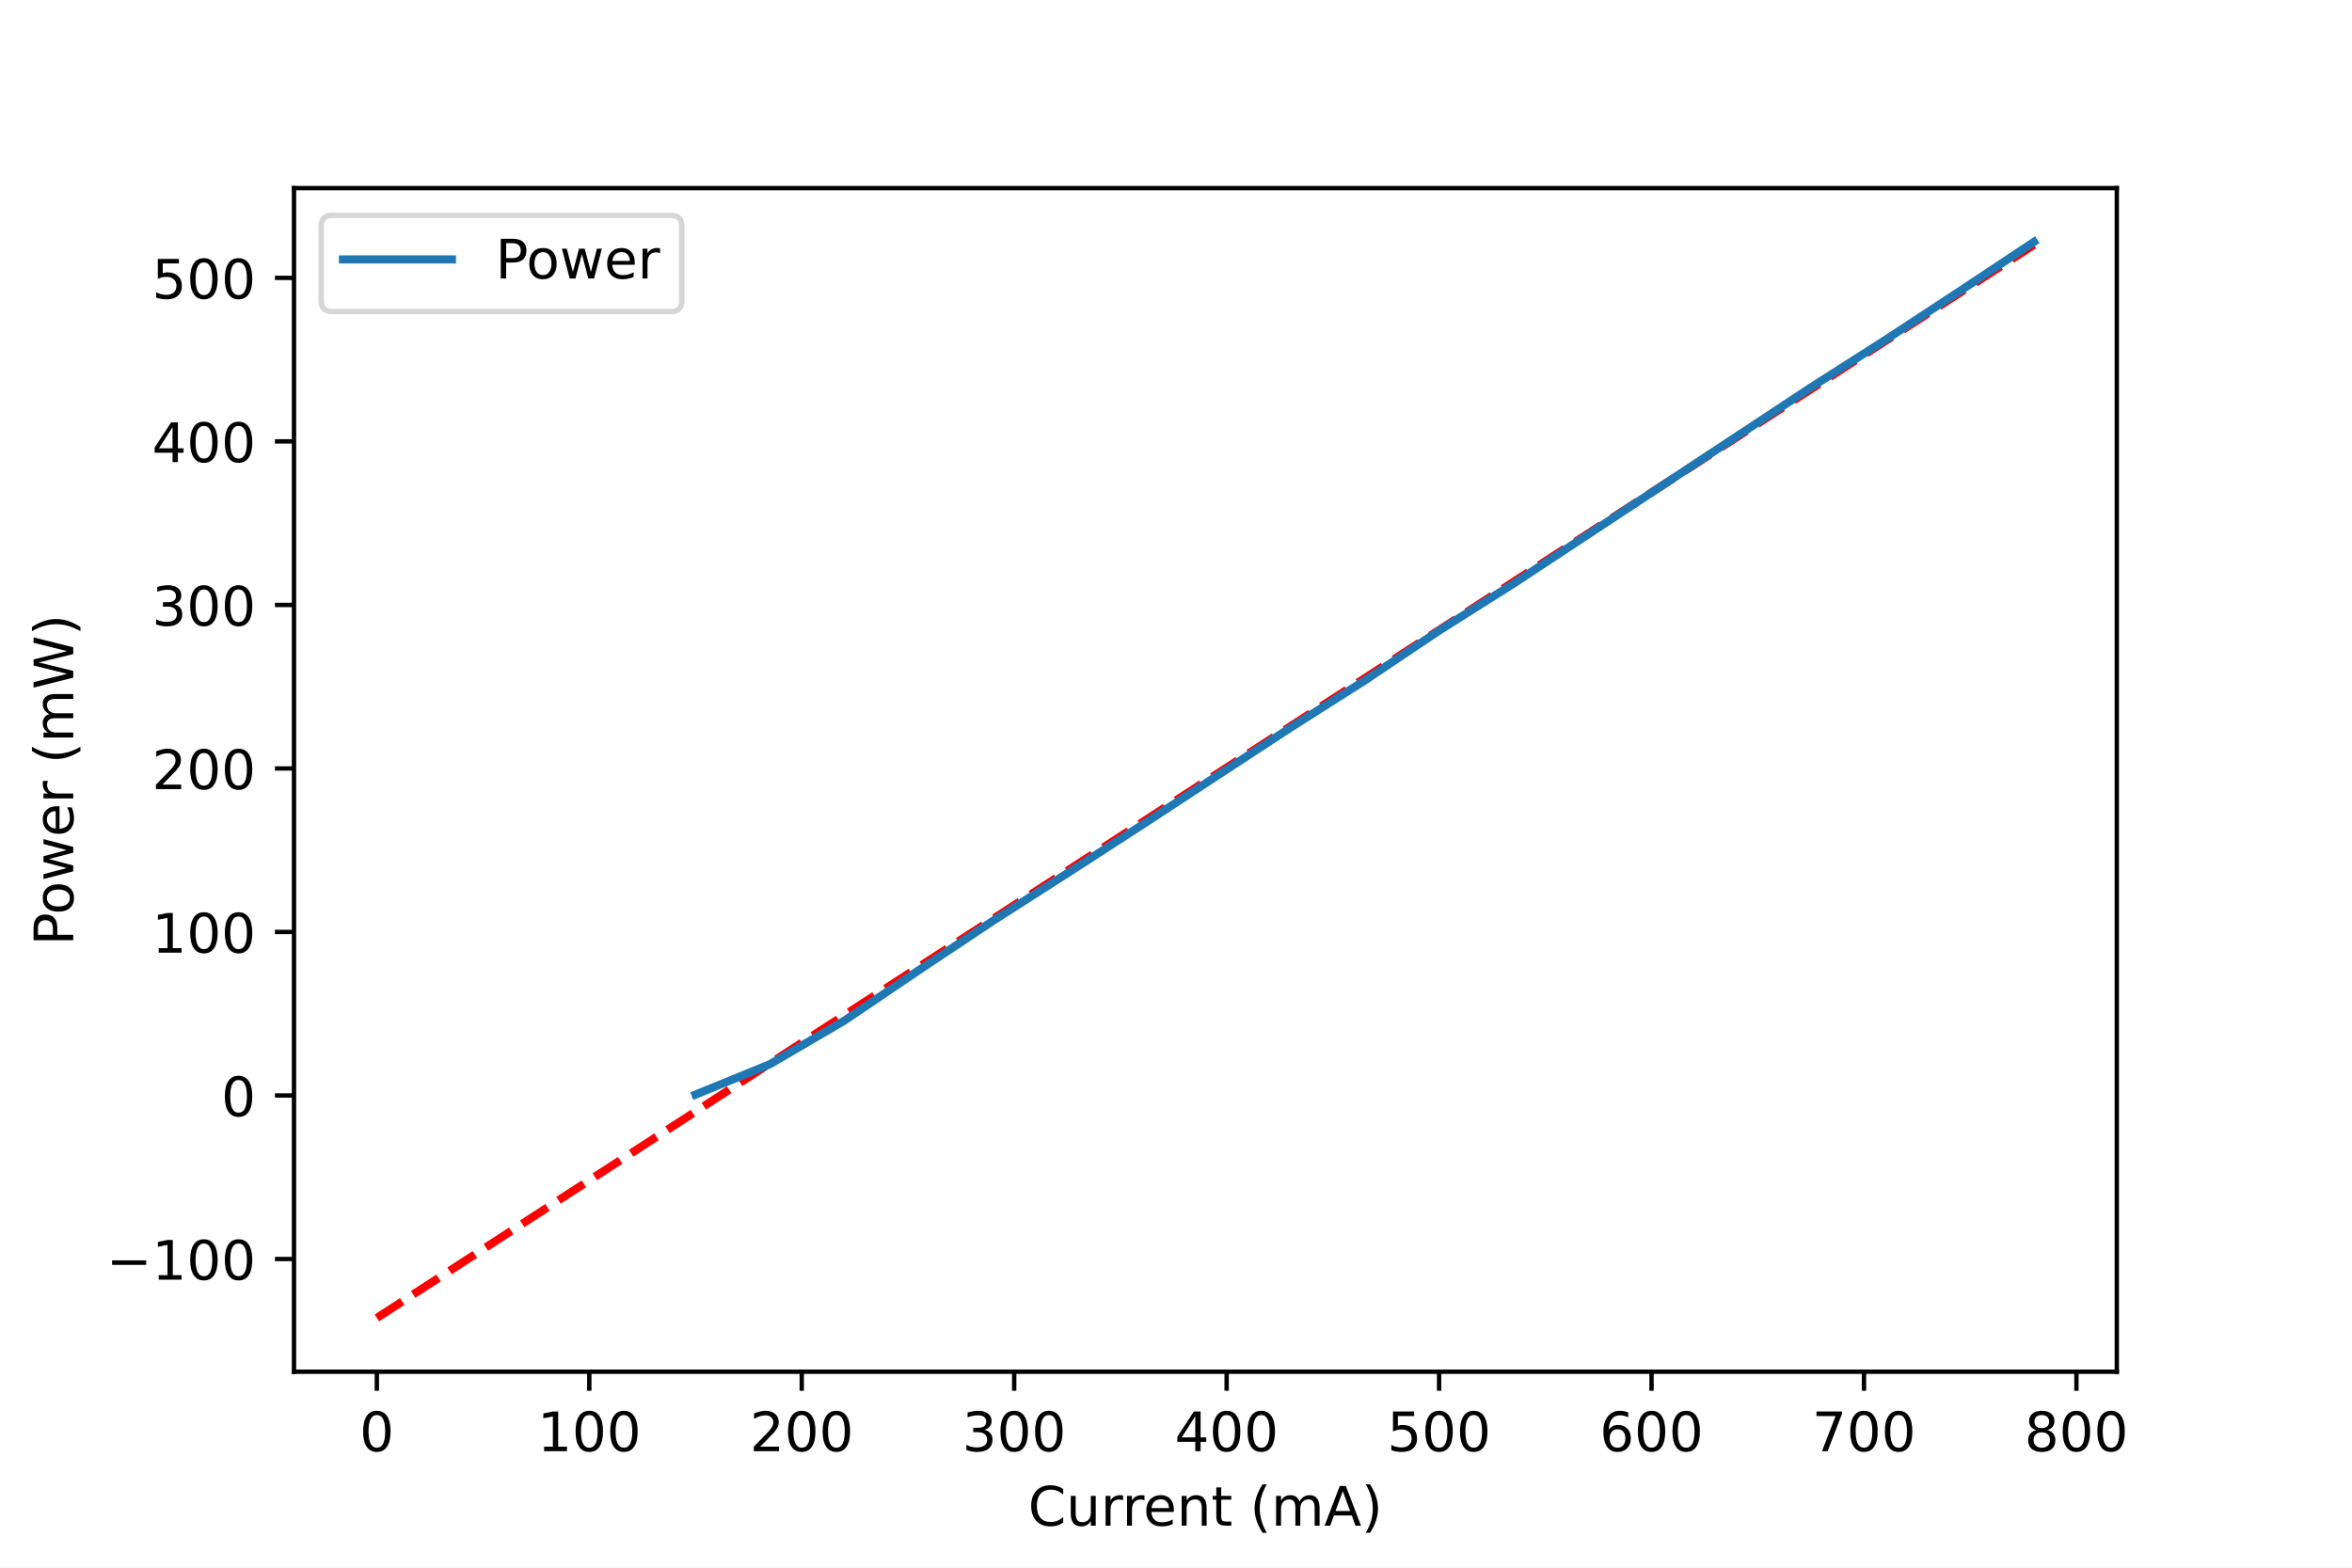
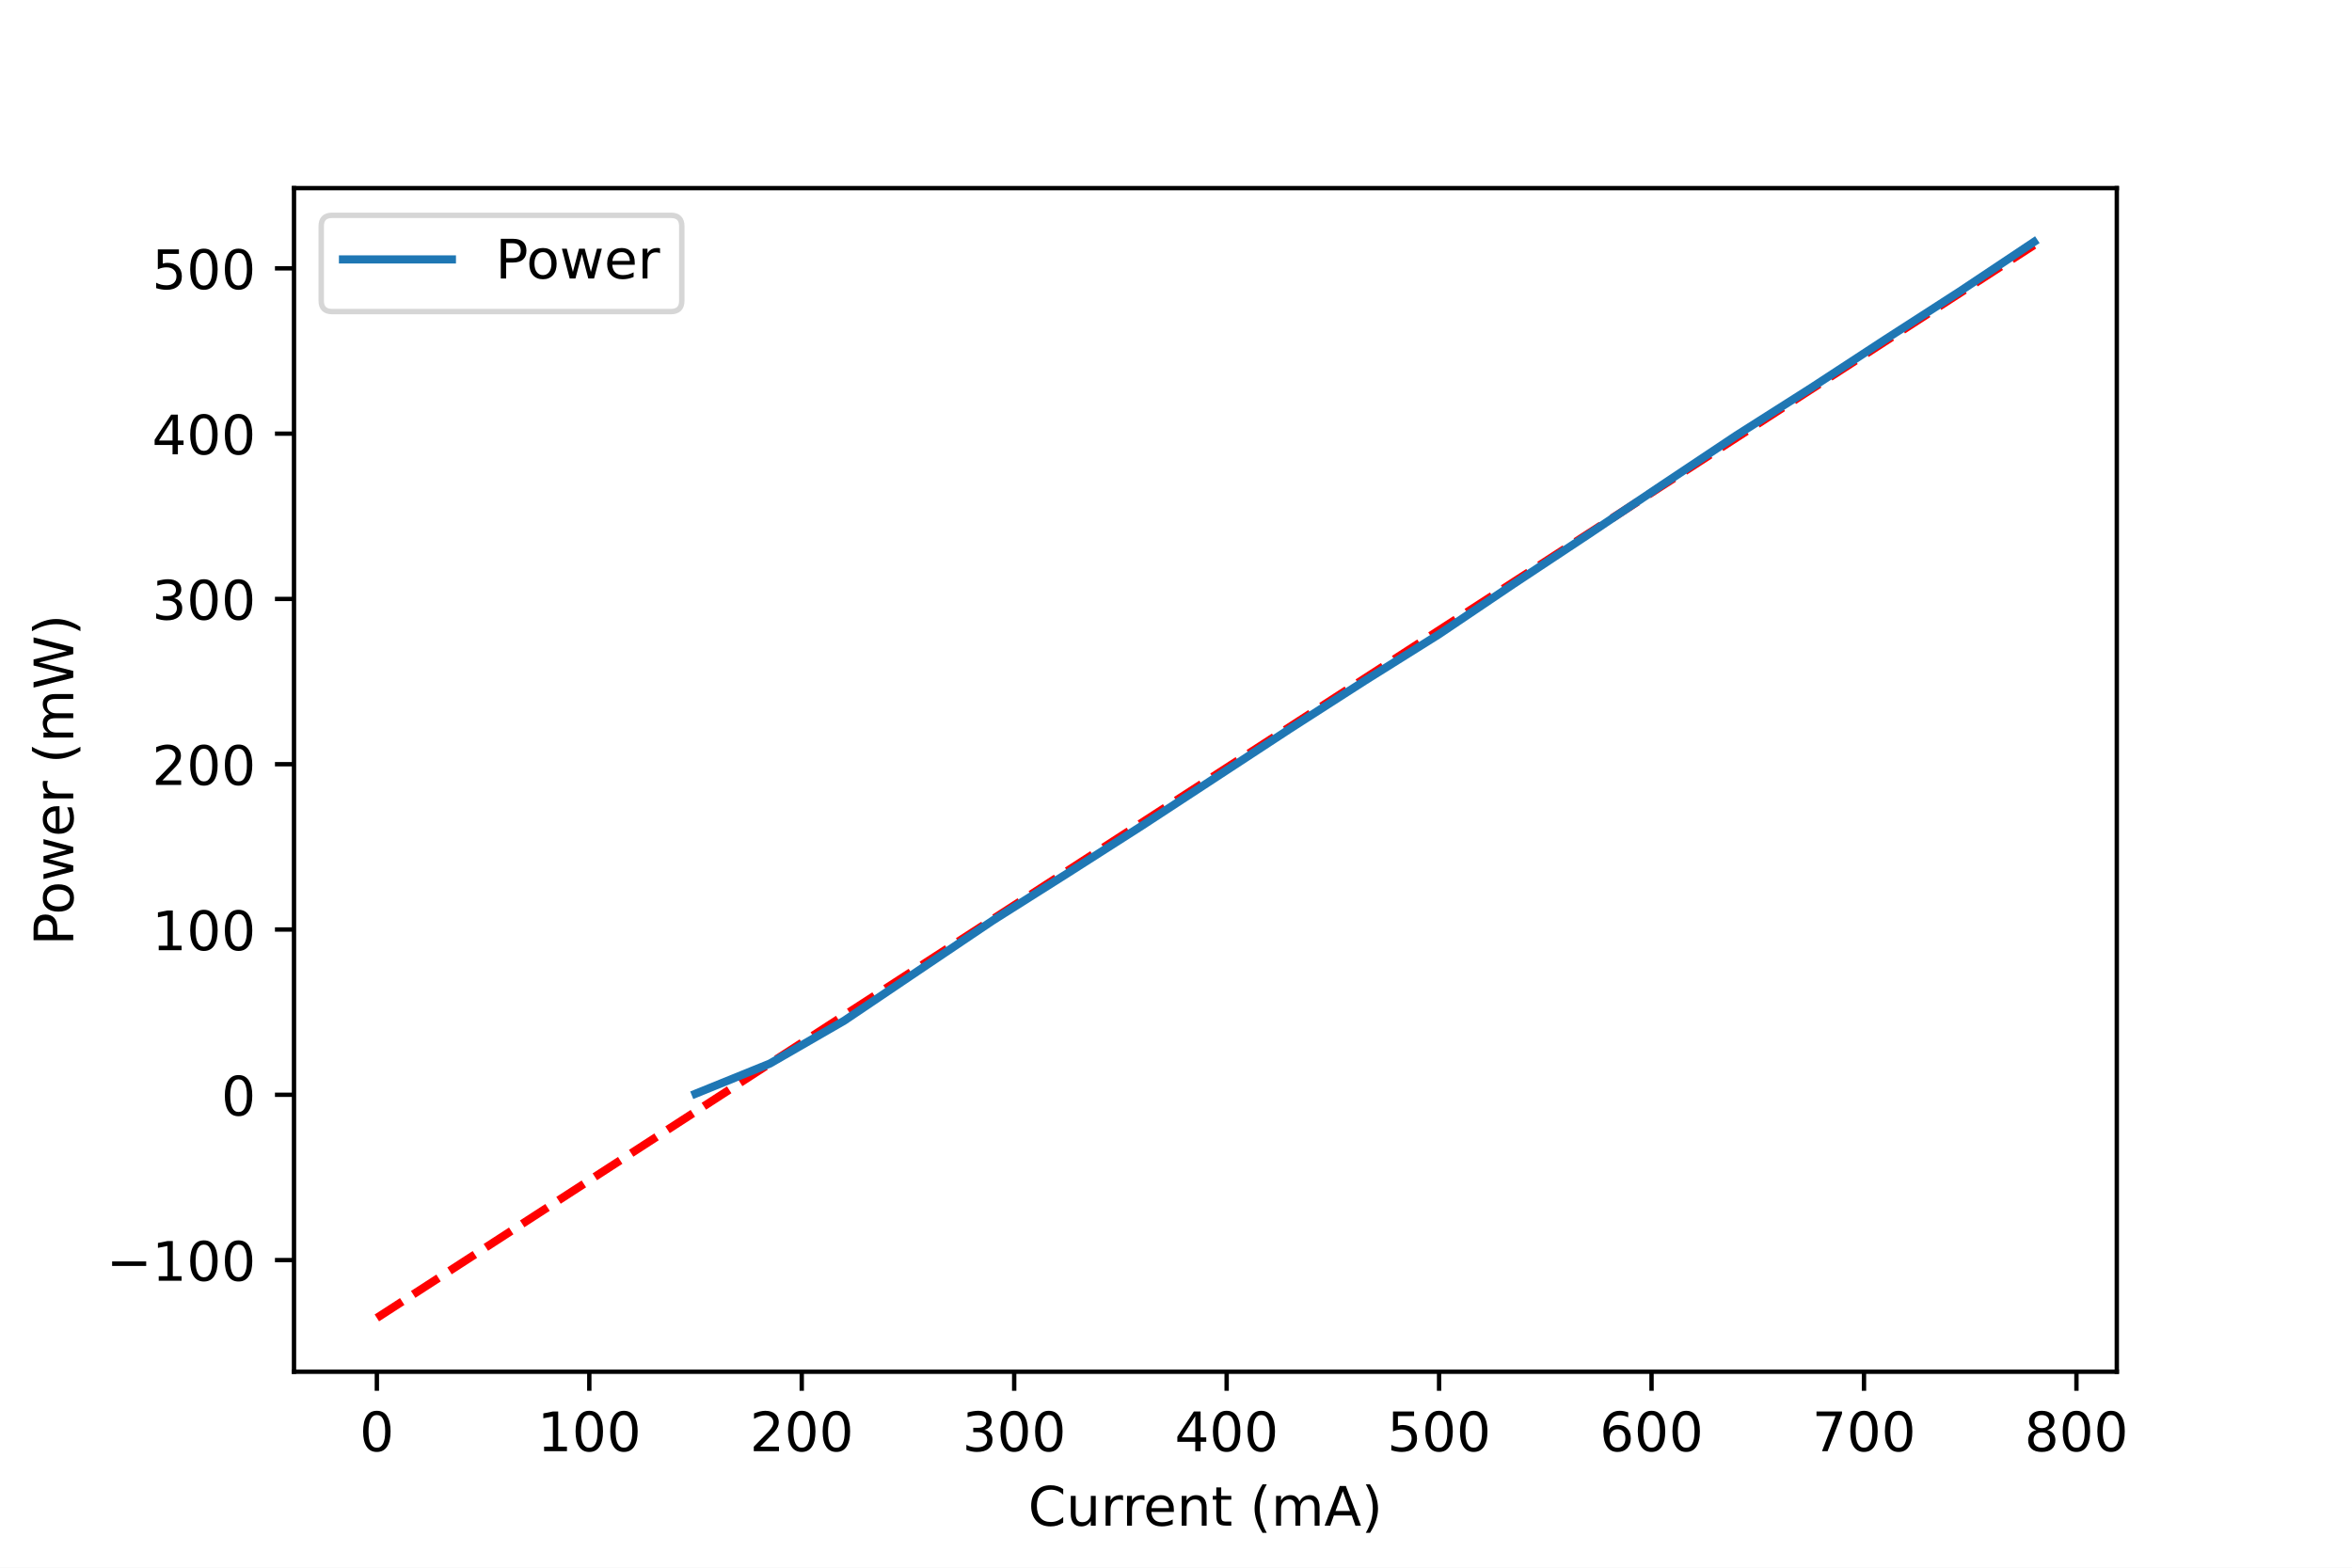
<svg xmlns="http://www.w3.org/2000/svg" xmlns:xlink="http://www.w3.org/1999/xlink" width="432pt" height="288pt" viewBox="0 0 432 288" version="1.1">
  <defs>
    <style type="text/css">*{stroke-linejoin: round; stroke-linecap: butt}</style>
  </defs>
  <g id="figure_1">
    <g id="patch_1">
      <path d="M 0 288  L 432 288  L 432 0  L 0 0  z " style="fill: #ffffff" />
    </g>
    <g id="axes_1">
      <g id="patch_2">
        <path d="M 54 252  L 388.8 252  L 388.8 34.56  L 54 34.56  z " style="fill: #ffffff" />
      </g>
      <g id="matplotlib.axis_1">
        <g id="xtick_1">
          <g id="line2d_1">
            <defs>
-               <path id="mdf06849568" d="M 0 0  L 0 3.5  " style="stroke: #000000; stroke-width: 0.8" />
+               <path id="m54e0e6dfe0" d="M 0 0  L 0 3.5  " style="stroke: #000000; stroke-width: 0.8" />
            </defs>
            <g>
-               <use xlink:href="#mdf06849568" x="69.218" y="252" style="stroke: #000000; stroke-width: 0.8" />
+               <use xlink:href="#m54e0e6dfe0" x="69.218" y="252" style="stroke: #000000; stroke-width: 0.8" />
            </g>
          </g>
          <g id="text_1">
            <g transform="translate(66.03693 266.5984)scale(0.1 -0.1)">
              <defs>
                <path id="DejaVuSans-30" d="M 2034 4250  Q 1547 4250 1301 3770  Q 1056 3291 1056 2328  Q 1056 1369 1301 889  Q 1547 409 2034 409  Q 2525 409 2770 889  Q 3016 1369 3016 2328  Q 3016 3291 2770 3770  Q 2525 4250 2034 4250  z M 2034 4750  Q 2819 4750 3233 4129  Q 3647 3509 3647 2328  Q 3647 1150 3233 529  Q 2819 -91 2034 -91  Q 1250 -91 836 529  Q 422 1150 422 2328  Q 422 3509 836 4129  Q 1250 4750 2034 4750  z " transform="scale(0.015625)" />
              </defs>
              <use xlink:href="#DejaVuSans-30" />
            </g>
          </g>
        </g>
        <g id="xtick_2">
          <g id="line2d_2">
            <g>
-               <use xlink:href="#mdf06849568" x="108.239" y="252" style="stroke: #000000; stroke-width: 0.8" />
+               <use xlink:href="#m54e0e6dfe0" x="108.239" y="252" style="stroke: #000000; stroke-width: 0.8" />
            </g>
          </g>
          <g id="text_2">
            <g transform="translate(98.69541 266.5984)scale(0.1 -0.1)">
              <defs>
                <path id="DejaVuSans-31" d="M 794 531  L 1825 531  L 1825 4091  L 703 3866  L 703 4441  L 1819 4666  L 2450 4666  L 2450 531  L 3481 531  L 3481 0  L 794 0  L 794 531  z " transform="scale(0.015625)" />
              </defs>
              <use xlink:href="#DejaVuSans-31" />
              <use xlink:href="#DejaVuSans-30" x="63.623" />
              <use xlink:href="#DejaVuSans-30" x="127.246" />
            </g>
          </g>
        </g>
        <g id="xtick_3">
          <g id="line2d_3">
            <g>
-               <use xlink:href="#mdf06849568" x="147.26" y="252" style="stroke: #000000; stroke-width: 0.8" />
+               <use xlink:href="#m54e0e6dfe0" x="147.26" y="252" style="stroke: #000000; stroke-width: 0.8" />
            </g>
          </g>
          <g id="text_3">
            <g transform="translate(137.7164 266.5984)scale(0.1 -0.1)">
              <defs>
                <path id="DejaVuSans-32" d="M 1228 531  L 3431 531  L 3431 0  L 469 0  L 469 531  Q 828 903 1448 1529  Q 2069 2156 2228 2338  Q 2531 2678 2651 2914  Q 2772 3150 2772 3378  Q 2772 3750 2511 3984  Q 2250 4219 1831 4219  Q 1534 4219 1204 4116  Q 875 4013 500 3803  L 500 4441  Q 881 4594 1212 4672  Q 1544 4750 1819 4750  Q 2544 4750 2975 4387  Q 3406 4025 3406 3419  Q 3406 3131 3298 2873  Q 3191 2616 2906 2266  Q 2828 2175 2409 1742  Q 1991 1309 1228 531  z " transform="scale(0.015625)" />
              </defs>
              <use xlink:href="#DejaVuSans-32" />
              <use xlink:href="#DejaVuSans-30" x="63.623" />
              <use xlink:href="#DejaVuSans-30" x="127.246" />
            </g>
          </g>
        </g>
        <g id="xtick_4">
          <g id="line2d_4">
            <g>
-               <use xlink:href="#mdf06849568" x="186.281" y="252" style="stroke: #000000; stroke-width: 0.8" />
+               <use xlink:href="#m54e0e6dfe0" x="186.281" y="252" style="stroke: #000000; stroke-width: 0.8" />
            </g>
          </g>
          <g id="text_4">
            <g transform="translate(176.7374 266.5984)scale(0.1 -0.1)">
              <defs>
                <path id="DejaVuSans-33" d="M 2597 2516  Q 3050 2419 3304 2112  Q 3559 1806 3559 1356  Q 3559 666 3084 287  Q 2609 -91 1734 -91  Q 1441 -91 1130 -33  Q 819 25 488 141  L 488 750  Q 750 597 1062 519  Q 1375 441 1716 441  Q 2309 441 2620 675  Q 2931 909 2931 1356  Q 2931 1769 2642 2001  Q 2353 2234 1838 2234  L 1294 2234  L 1294 2753  L 1863 2753  Q 2328 2753 2575 2939  Q 2822 3125 2822 3475  Q 2822 3834 2567 4026  Q 2313 4219 1838 4219  Q 1578 4219 1281 4162  Q 984 4106 628 3988  L 628 4550  Q 988 4650 1302 4700  Q 1616 4750 1894 4750  Q 2613 4750 3031 4423  Q 3450 4097 3450 3541  Q 3450 3153 3228 2886  Q 3006 2619 2597 2516  z " transform="scale(0.015625)" />
              </defs>
              <use xlink:href="#DejaVuSans-33" />
              <use xlink:href="#DejaVuSans-30" x="63.623" />
              <use xlink:href="#DejaVuSans-30" x="127.246" />
            </g>
          </g>
        </g>
        <g id="xtick_5">
          <g id="line2d_5">
            <g>
-               <use xlink:href="#mdf06849568" x="225.302" y="252" style="stroke: #000000; stroke-width: 0.8" />
+               <use xlink:href="#m54e0e6dfe0" x="225.302" y="252" style="stroke: #000000; stroke-width: 0.8" />
            </g>
          </g>
          <g id="text_5">
            <g transform="translate(215.7583 266.5984)scale(0.1 -0.1)">
              <defs>
                <path id="DejaVuSans-34" d="M 2419 4116  L 825 1625  L 2419 1625  L 2419 4116  z M 2253 4666  L 3047 4666  L 3047 1625  L 3713 1625  L 3713 1100  L 3047 1100  L 3047 0  L 2419 0  L 2419 1100  L 313 1100  L 313 1709  L 2253 4666  z " transform="scale(0.015625)" />
              </defs>
              <use xlink:href="#DejaVuSans-34" />
              <use xlink:href="#DejaVuSans-30" x="63.623" />
              <use xlink:href="#DejaVuSans-30" x="127.246" />
            </g>
          </g>
        </g>
        <g id="xtick_6">
          <g id="line2d_6">
            <g>
-               <use xlink:href="#mdf06849568" x="264.323" y="252" style="stroke: #000000; stroke-width: 0.8" />
+               <use xlink:href="#m54e0e6dfe0" x="264.323" y="252" style="stroke: #000000; stroke-width: 0.8" />
            </g>
          </g>
          <g id="text_6">
            <g transform="translate(254.7793 266.5984)scale(0.1 -0.1)">
              <defs>
                <path id="DejaVuSans-35" d="M 691 4666  L 3169 4666  L 3169 4134  L 1269 4134  L 1269 2991  Q 1406 3038 1543 3061  Q 1681 3084 1819 3084  Q 2600 3084 3056 2656  Q 3513 2228 3513 1497  Q 3513 744 3044 326  Q 2575 -91 1722 -91  Q 1428 -91 1123 -41  Q 819 9 494 109  L 494 744  Q 775 591 1075 516  Q 1375 441 1709 441  Q 2250 441 2565 725  Q 2881 1009 2881 1497  Q 2881 1984 2565 2268  Q 2250 2553 1709 2553  Q 1456 2553 1204 2497  Q 953 2441 691 2322  L 691 4666  z " transform="scale(0.015625)" />
              </defs>
              <use xlink:href="#DejaVuSans-35" />
              <use xlink:href="#DejaVuSans-30" x="63.623" />
              <use xlink:href="#DejaVuSans-30" x="127.246" />
            </g>
          </g>
        </g>
        <g id="xtick_7">
          <g id="line2d_7">
            <g>
-               <use xlink:href="#mdf06849568" x="303.344" y="252" style="stroke: #000000; stroke-width: 0.8" />
+               <use xlink:href="#m54e0e6dfe0" x="303.344" y="252" style="stroke: #000000; stroke-width: 0.8" />
            </g>
          </g>
          <g id="text_7">
            <g transform="translate(293.8003 266.5984)scale(0.1 -0.1)">
              <defs>
                <path id="DejaVuSans-36" d="M 2113 2584  Q 1688 2584 1439 2293  Q 1191 2003 1191 1497  Q 1191 994 1439 701  Q 1688 409 2113 409  Q 2538 409 2786 701  Q 3034 994 3034 1497  Q 3034 2003 2786 2293  Q 2538 2584 2113 2584  z M 3366 4563  L 3366 3988  Q 3128 4100 2886 4159  Q 2644 4219 2406 4219  Q 1781 4219 1451 3797  Q 1122 3375 1075 2522  Q 1259 2794 1537 2939  Q 1816 3084 2150 3084  Q 2853 3084 3261 2657  Q 3669 2231 3669 1497  Q 3669 778 3244 343  Q 2819 -91 2113 -91  Q 1303 -91 875 529  Q 447 1150 447 2328  Q 447 3434 972 4092  Q 1497 4750 2381 4750  Q 2619 4750 2861 4703  Q 3103 4656 3366 4563  z " transform="scale(0.015625)" />
              </defs>
              <use xlink:href="#DejaVuSans-36" />
              <use xlink:href="#DejaVuSans-30" x="63.623" />
              <use xlink:href="#DejaVuSans-30" x="127.246" />
            </g>
          </g>
        </g>
        <g id="xtick_8">
          <g id="line2d_8">
            <g>
-               <use xlink:href="#mdf06849568" x="342.365" y="252" style="stroke: #000000; stroke-width: 0.8" />
+               <use xlink:href="#m54e0e6dfe0" x="342.365" y="252" style="stroke: #000000; stroke-width: 0.8" />
            </g>
          </g>
          <g id="text_8">
            <g transform="translate(332.8213 266.5984)scale(0.1 -0.1)">
              <defs>
                <path id="DejaVuSans-37" d="M 525 4666  L 3525 4666  L 3525 4397  L 1831 0  L 1172 0  L 2766 4134  L 525 4134  L 525 4666  z " transform="scale(0.015625)" />
              </defs>
              <use xlink:href="#DejaVuSans-37" />
              <use xlink:href="#DejaVuSans-30" x="63.623" />
              <use xlink:href="#DejaVuSans-30" x="127.246" />
            </g>
          </g>
        </g>
        <g id="xtick_9">
          <g id="line2d_9">
            <g>
-               <use xlink:href="#mdf06849568" x="381.386" y="252" style="stroke: #000000; stroke-width: 0.8" />
+               <use xlink:href="#m54e0e6dfe0" x="381.386" y="252" style="stroke: #000000; stroke-width: 0.8" />
            </g>
          </g>
          <g id="text_9">
            <g transform="translate(371.8423 266.5984)scale(0.1 -0.1)">
              <defs>
                <path id="DejaVuSans-38" d="M 2034 2216  Q 1584 2216 1326 1975  Q 1069 1734 1069 1313  Q 1069 891 1326 650  Q 1584 409 2034 409  Q 2484 409 2743 651  Q 3003 894 3003 1313  Q 3003 1734 2745 1975  Q 2488 2216 2034 2216  z M 1403 2484  Q 997 2584 770 2862  Q 544 3141 544 3541  Q 544 4100 942 4425  Q 1341 4750 2034 4750  Q 2731 4750 3128 4425  Q 3525 4100 3525 3541  Q 3525 3141 3298 2862  Q 3072 2584 2669 2484  Q 3125 2378 3379 2068  Q 3634 1759 3634 1313  Q 3634 634 3220 271  Q 2806 -91 2034 -91  Q 1263 -91 848 271  Q 434 634 434 1313  Q 434 1759 690 2068  Q 947 2378 1403 2484  z M 1172 3481  Q 1172 3119 1398 2916  Q 1625 2713 2034 2713  Q 2441 2713 2670 2916  Q 2900 3119 2900 3481  Q 2900 3844 2670 4047  Q 2441 4250 2034 4250  Q 1625 4250 1398 4047  Q 1172 3844 1172 3481  z " transform="scale(0.015625)" />
              </defs>
              <use xlink:href="#DejaVuSans-38" />
              <use xlink:href="#DejaVuSans-30" x="63.623" />
              <use xlink:href="#DejaVuSans-30" x="127.246" />
            </g>
          </g>
        </g>
        <g id="text_10">
          <g transform="translate(188.8422 280.2766)scale(0.1 -0.1)">
            <defs>
              <path id="DejaVuSans-43" d="M 4122 4306  L 4122 3641  Q 3803 3938 3442 4084  Q 3081 4231 2675 4231  Q 1875 4231 1450 3742  Q 1025 3253 1025 2328  Q 1025 1406 1450 917  Q 1875 428 2675 428  Q 3081 428 3442 575  Q 3803 722 4122 1019  L 4122 359  Q 3791 134 3420 21  Q 3050 -91 2638 -91  Q 1578 -91 968 557  Q 359 1206 359 2328  Q 359 3453 968 4101  Q 1578 4750 2638 4750  Q 3056 4750 3426 4639  Q 3797 4528 4122 4306  z " transform="scale(0.015625)" />
              <path id="DejaVuSans-75" d="M 544 1381  L 544 3500  L 1119 3500  L 1119 1403  Q 1119 906 1312 657  Q 1506 409 1894 409  Q 2359 409 2629 706  Q 2900 1003 2900 1516  L 2900 3500  L 3475 3500  L 3475 0  L 2900 0  L 2900 538  Q 2691 219 2414 64  Q 2138 -91 1772 -91  Q 1169 -91 856 284  Q 544 659 544 1381  z M 1991 3584  L 1991 3584  z " transform="scale(0.015625)" />
              <path id="DejaVuSans-72" d="M 2631 2963  Q 2534 3019 2420 3045  Q 2306 3072 2169 3072  Q 1681 3072 1420 2755  Q 1159 2438 1159 1844  L 1159 0  L 581 0  L 581 3500  L 1159 3500  L 1159 2956  Q 1341 3275 1631 3429  Q 1922 3584 2338 3584  Q 2397 3584 2469 3576  Q 2541 3569 2628 3553  L 2631 2963  z " transform="scale(0.015625)" />
              <path id="DejaVuSans-65" d="M 3597 1894  L 3597 1613  L 953 1613  Q 991 1019 1311 708  Q 1631 397 2203 397  Q 2534 397 2845 478  Q 3156 559 3463 722  L 3463 178  Q 3153 47 2828 -22  Q 2503 -91 2169 -91  Q 1331 -91 842 396  Q 353 884 353 1716  Q 353 2575 817 3079  Q 1281 3584 2069 3584  Q 2775 3584 3186 3129  Q 3597 2675 3597 1894  z M 3022 2063  Q 3016 2534 2758 2815  Q 2500 3097 2075 3097  Q 1594 3097 1305 2825  Q 1016 2553 972 2059  L 3022 2063  z " transform="scale(0.015625)" />
              <path id="DejaVuSans-6e" d="M 3513 2113  L 3513 0  L 2938 0  L 2938 2094  Q 2938 2591 2744 2837  Q 2550 3084 2163 3084  Q 1697 3084 1428 2787  Q 1159 2491 1159 1978  L 1159 0  L 581 0  L 581 3500  L 1159 3500  L 1159 2956  Q 1366 3272 1645 3428  Q 1925 3584 2291 3584  Q 2894 3584 3203 3211  Q 3513 2838 3513 2113  z " transform="scale(0.015625)" />
              <path id="DejaVuSans-74" d="M 1172 4494  L 1172 3500  L 2356 3500  L 2356 3053  L 1172 3053  L 1172 1153  Q 1172 725 1289 603  Q 1406 481 1766 481  L 2356 481  L 2356 0  L 1766 0  Q 1100 0 847 248  Q 594 497 594 1153  L 594 3053  L 172 3053  L 172 3500  L 594 3500  L 594 4494  L 1172 4494  z " transform="scale(0.015625)" />
              <path id="DejaVuSans-20" transform="scale(0.015625)" />
              <path id="DejaVuSans-28" d="M 1984 4856  Q 1566 4138 1362 3434  Q 1159 2731 1159 2009  Q 1159 1288 1364 580  Q 1569 -128 1984 -844  L 1484 -844  Q 1016 -109 783 600  Q 550 1309 550 2009  Q 550 2706 781 3412  Q 1013 4119 1484 4856  L 1984 4856  z " transform="scale(0.015625)" />
              <path id="DejaVuSans-6d" d="M 3328 2828  Q 3544 3216 3844 3400  Q 4144 3584 4550 3584  Q 5097 3584 5394 3201  Q 5691 2819 5691 2113  L 5691 0  L 5113 0  L 5113 2094  Q 5113 2597 4934 2840  Q 4756 3084 4391 3084  Q 3944 3084 3684 2787  Q 3425 2491 3425 1978  L 3425 0  L 2847 0  L 2847 2094  Q 2847 2600 2669 2842  Q 2491 3084 2119 3084  Q 1678 3084 1418 2786  Q 1159 2488 1159 1978  L 1159 0  L 581 0  L 581 3500  L 1159 3500  L 1159 2956  Q 1356 3278 1631 3431  Q 1906 3584 2284 3584  Q 2666 3584 2933 3390  Q 3200 3197 3328 2828  z " transform="scale(0.015625)" />
              <path id="DejaVuSans-41" d="M 2188 4044  L 1331 1722  L 3047 1722  L 2188 4044  z M 1831 4666  L 2547 4666  L 4325 0  L 3669 0  L 3244 1197  L 1141 1197  L 716 0  L 50 0  L 1831 4666  z " transform="scale(0.015625)" />
              <path id="DejaVuSans-29" d="M 513 4856  L 1013 4856  Q 1481 4119 1714 3412  Q 1947 2706 1947 2009  Q 1947 1309 1714 600  Q 1481 -109 1013 -844  L 513 -844  Q 928 -128 1133 580  Q 1338 1288 1338 2009  Q 1338 2731 1133 3434  Q 928 4138 513 4856  z " transform="scale(0.015625)" />
            </defs>
            <use xlink:href="#DejaVuSans-43" />
            <use xlink:href="#DejaVuSans-75" x="69.824" />
            <use xlink:href="#DejaVuSans-72" x="133.203" />
            <use xlink:href="#DejaVuSans-72" x="172.566" />
            <use xlink:href="#DejaVuSans-65" x="211.43" />
            <use xlink:href="#DejaVuSans-6e" x="272.953" />
            <use xlink:href="#DejaVuSans-74" x="336.332" />
            <use xlink:href="#DejaVuSans-20" x="375.541" />
            <use xlink:href="#DejaVuSans-28" x="407.328" />
            <use xlink:href="#DejaVuSans-6d" x="446.342" />
            <use xlink:href="#DejaVuSans-41" x="543.754" />
            <use xlink:href="#DejaVuSans-29" x="612.162" />
          </g>
        </g>
      </g>
      <g id="matplotlib.axis_2">
        <g id="ytick_1">
          <g id="line2d_10">
            <defs>
-               <path id="m0f3128d988" d="M 0 0  L -3.5 0  " style="stroke: #000000; stroke-width: 0.8" />
+               <path id="m9975beef36" d="M 0 0  L -3.5 0  " style="stroke: #000000; stroke-width: 0.8" />
            </defs>
            <g>
-               <use xlink:href="#m0f3128d988" x="54" y="231.291" style="stroke: #000000; stroke-width: 0.8" />
+               <use xlink:href="#m9975beef36" x="54" y="231.488" style="stroke: #000000; stroke-width: 0.8" />
            </g>
          </g>
          <g id="text_11">
-             <g transform="translate(19.53281 235.0901)scale(0.1 -0.1)">
+             <g transform="translate(19.53281 235.2872)scale(0.1 -0.1)">
              <defs>
                <path id="DejaVuSans-2212" d="M 678 2272  L 4684 2272  L 4684 1741  L 678 1741  L 678 2272  z " transform="scale(0.015625)" />
              </defs>
              <use xlink:href="#DejaVuSans-2212" />
              <use xlink:href="#DejaVuSans-31" x="83.789" />
              <use xlink:href="#DejaVuSans-30" x="147.412" />
              <use xlink:href="#DejaVuSans-30" x="211.035" />
            </g>
          </g>
        </g>
        <g id="ytick_2">
          <g id="line2d_11">
            <g>
-               <use xlink:href="#m0f3128d988" x="54" y="201.251" style="stroke: #000000; stroke-width: 0.8" />
+               <use xlink:href="#m9975beef36" x="54" y="201.124" style="stroke: #000000; stroke-width: 0.8" />
            </g>
          </g>
          <g id="text_12">
-             <g transform="translate(40.6375 205.0503)scale(0.1 -0.1)">
+             <g transform="translate(40.6375 204.9229)scale(0.1 -0.1)">
              <use xlink:href="#DejaVuSans-30" />
            </g>
          </g>
        </g>
        <g id="ytick_3">
          <g id="line2d_12">
            <g>
-               <use xlink:href="#m0f3128d988" x="54" y="171.211" style="stroke: #000000; stroke-width: 0.8" />
+               <use xlink:href="#m9975beef36" x="54" y="170.759" style="stroke: #000000; stroke-width: 0.8" />
            </g>
          </g>
          <g id="text_13">
-             <g transform="translate(27.9125 175.0106)scale(0.1 -0.1)">
+             <g transform="translate(27.9125 174.5585)scale(0.1 -0.1)">
              <use xlink:href="#DejaVuSans-31" />
              <use xlink:href="#DejaVuSans-30" x="63.623" />
              <use xlink:href="#DejaVuSans-30" x="127.246" />
            </g>
          </g>
        </g>
        <g id="ytick_4">
          <g id="line2d_13">
            <g>
-               <use xlink:href="#m0f3128d988" x="54" y="141.172" style="stroke: #000000; stroke-width: 0.8" />
+               <use xlink:href="#m9975beef36" x="54" y="140.395" style="stroke: #000000; stroke-width: 0.8" />
            </g>
          </g>
          <g id="text_14">
-             <g transform="translate(27.9125 144.9708)scale(0.1 -0.1)">
+             <g transform="translate(27.9125 144.1942)scale(0.1 -0.1)">
              <use xlink:href="#DejaVuSans-32" />
              <use xlink:href="#DejaVuSans-30" x="63.623" />
              <use xlink:href="#DejaVuSans-30" x="127.246" />
            </g>
          </g>
        </g>
        <g id="ytick_5">
          <g id="line2d_14">
            <g>
-               <use xlink:href="#m0f3128d988" x="54" y="111.132" style="stroke: #000000; stroke-width: 0.8" />
+               <use xlink:href="#m9975beef36" x="54" y="110.031" style="stroke: #000000; stroke-width: 0.8" />
            </g>
          </g>
          <g id="text_15">
-             <g transform="translate(27.9125 114.9311)scale(0.1 -0.1)">
+             <g transform="translate(27.9125 113.8298)scale(0.1 -0.1)">
              <use xlink:href="#DejaVuSans-33" />
              <use xlink:href="#DejaVuSans-30" x="63.623" />
              <use xlink:href="#DejaVuSans-30" x="127.246" />
            </g>
          </g>
        </g>
        <g id="ytick_6">
          <g id="line2d_15">
            <g>
-               <use xlink:href="#m0f3128d988" x="54" y="81.092" style="stroke: #000000; stroke-width: 0.8" />
+               <use xlink:href="#m9975beef36" x="54" y="79.666" style="stroke: #000000; stroke-width: 0.8" />
            </g>
          </g>
          <g id="text_16">
-             <g transform="translate(27.9125 84.89135)scale(0.1 -0.1)">
+             <g transform="translate(27.9125 83.46549)scale(0.1 -0.1)">
              <use xlink:href="#DejaVuSans-34" />
              <use xlink:href="#DejaVuSans-30" x="63.623" />
              <use xlink:href="#DejaVuSans-30" x="127.246" />
            </g>
          </g>
        </g>
        <g id="ytick_7">
          <g id="line2d_16">
            <g>
-               <use xlink:href="#m0f3128d988" x="54" y="51.052" style="stroke: #000000; stroke-width: 0.8" />
+               <use xlink:href="#m9975beef36" x="54" y="49.302" style="stroke: #000000; stroke-width: 0.8" />
            </g>
          </g>
          <g id="text_17">
-             <g transform="translate(27.9125 54.8516)scale(0.1 -0.1)">
+             <g transform="translate(27.9125 53.10115)scale(0.1 -0.1)">
              <use xlink:href="#DejaVuSans-35" />
              <use xlink:href="#DejaVuSans-30" x="63.623" />
              <use xlink:href="#DejaVuSans-30" x="127.246" />
            </g>
          </g>
        </g>
        <g id="text_18">
          <g transform="translate(13.45312 173.6987)rotate(-90)scale(0.1 -0.1)">
            <defs>
              <path id="DejaVuSans-50" d="M 1259 4147  L 1259 2394  L 2053 2394  Q 2494 2394 2734 2622  Q 2975 2850 2975 3272  Q 2975 3691 2734 3919  Q 2494 4147 2053 4147  L 1259 4147  z M 628 4666  L 2053 4666  Q 2838 4666 3239 4311  Q 3641 3956 3641 3272  Q 3641 2581 3239 2228  Q 2838 1875 2053 1875  L 1259 1875  L 1259 0  L 628 0  L 628 4666  z " transform="scale(0.015625)" />
              <path id="DejaVuSans-6f" d="M 1959 3097  Q 1497 3097 1228 2736  Q 959 2375 959 1747  Q 959 1119 1226 758  Q 1494 397 1959 397  Q 2419 397 2687 759  Q 2956 1122 2956 1747  Q 2956 2369 2687 2733  Q 2419 3097 1959 3097  z M 1959 3584  Q 2709 3584 3137 3096  Q 3566 2609 3566 1747  Q 3566 888 3137 398  Q 2709 -91 1959 -91  Q 1206 -91 779 398  Q 353 888 353 1747  Q 353 2609 779 3096  Q 1206 3584 1959 3584  z " transform="scale(0.015625)" />
              <path id="DejaVuSans-77" d="M 269 3500  L 844 3500  L 1563 769  L 2278 3500  L 2956 3500  L 3675 769  L 4391 3500  L 4966 3500  L 4050 0  L 3372 0  L 2619 2869  L 1863 0  L 1184 0  L 269 3500  z " transform="scale(0.015625)" />
              <path id="DejaVuSans-57" d="M 213 4666  L 850 4666  L 1831 722  L 2809 4666  L 3519 4666  L 4500 722  L 5478 4666  L 6119 4666  L 4947 0  L 4153 0  L 3169 4050  L 2175 0  L 1381 0  L 213 4666  z " transform="scale(0.015625)" />
            </defs>
            <use xlink:href="#DejaVuSans-50" />
            <use xlink:href="#DejaVuSans-6f" x="56.678" />
            <use xlink:href="#DejaVuSans-77" x="117.859" />
            <use xlink:href="#DejaVuSans-65" x="199.646" />
            <use xlink:href="#DejaVuSans-72" x="261.17" />
            <use xlink:href="#DejaVuSans-20" x="302.283" />
            <use xlink:href="#DejaVuSans-28" x="334.07" />
            <use xlink:href="#DejaVuSans-6d" x="373.084" />
            <use xlink:href="#DejaVuSans-57" x="470.496" />
            <use xlink:href="#DejaVuSans-29" x="569.373" />
          </g>
        </g>
      </g>
      <g id="LineCollection_1">
-         <path d="M 127.75 201.088  L 127.75 201.087  " clip-path="url(#p18e39f02aa)" style="fill: none; stroke: #1f77b4; stroke-width: 1.5" />
-         <path d="M 141.407 195.647  L 141.407 195.369  " clip-path="url(#p18e39f02aa)" style="fill: none; stroke: #1f77b4; stroke-width: 1.5" />
-         <path d="M 155.064 187.702  L 155.064 187.328  " clip-path="url(#p18e39f02aa)" style="fill: none; stroke: #1f77b4; stroke-width: 1.5" />
-         <path d="M 168.722 178.276  L 168.722 178.257  " clip-path="url(#p18e39f02aa)" style="fill: none; stroke: #1f77b4; stroke-width: 1.5" />
-         <path d="M 182.379 169.169  L 182.379 169.169  " clip-path="url(#p18e39f02aa)" style="fill: none; stroke: #1f77b4; stroke-width: 1.5" />
-         <path d="M 196.036 160.433  L 196.036 160.425  " clip-path="url(#p18e39f02aa)" style="fill: none; stroke: #1f77b4; stroke-width: 1.5" />
-         <path d="M 209.694 151.595  L 209.694 151.595  " clip-path="url(#p18e39f02aa)" style="fill: none; stroke: #1f77b4; stroke-width: 1.5" />
-         <path d="M 223.351 142.885  L 223.351 142.394  " clip-path="url(#p18e39f02aa)" style="fill: none; stroke: #1f77b4; stroke-width: 1.5" />
-         <path d="M 237.008 133.692  L 237.008 133.692  " clip-path="url(#p18e39f02aa)" style="fill: none; stroke: #1f77b4; stroke-width: 1.5" />
-         <path d="M 250.666 125.023  L 250.666 125.005  " clip-path="url(#p18e39f02aa)" style="fill: none; stroke: #1f77b4; stroke-width: 1.5" />
-         <path d="M 264.323 115.851  L 264.323 115.846  " clip-path="url(#p18e39f02aa)" style="fill: none; stroke: #1f77b4; stroke-width: 1.5" />
-         <path d="M 277.98 107.227  L 277.98 107.227  " clip-path="url(#p18e39f02aa)" style="fill: none; stroke: #1f77b4; stroke-width: 1.5" />
-         <path d="M 291.638 98.215  L 291.638 98.215  " clip-path="url(#p18e39f02aa)" style="fill: none; stroke: #1f77b4; stroke-width: 1.5" />
-         <path d="M 305.295 89.203  L 305.295 89.203  " clip-path="url(#p18e39f02aa)" style="fill: none; stroke: #1f77b4; stroke-width: 1.5" />
-         <path d="M 318.952 80.191  L 318.952 80.191  " clip-path="url(#p18e39f02aa)" style="fill: none; stroke: #1f77b4; stroke-width: 1.5" />
-         <path d="M 332.61 71.179  L 332.61 71.179  " clip-path="url(#p18e39f02aa)" style="fill: none; stroke: #1f77b4; stroke-width: 1.5" />
-         <path d="M 346.267 62.474  L 346.267 62.457  " clip-path="url(#p18e39f02aa)" style="fill: none; stroke: #1f77b4; stroke-width: 1.5" />
-         <path d="M 359.924 53.715  L 359.924 53.293  " clip-path="url(#p18e39f02aa)" style="fill: none; stroke: #1f77b4; stroke-width: 1.5" />
-         <path d="M 373.582 44.444  L 373.582 44.444  " clip-path="url(#p18e39f02aa)" style="fill: none; stroke: #1f77b4; stroke-width: 1.5" />
+         <path d="M 127.75 200.928  L 127.75 200.926  " clip-path="url(#p0e53906d4d)" style="fill: none; stroke: #1f77b4; stroke-width: 1.5" />
+         <path d="M 141.407 195.532  L 141.407 195.239  " clip-path="url(#p0e53906d4d)" style="fill: none; stroke: #1f77b4; stroke-width: 1.5" />
+         <path d="M 155.064 187.537  L 155.064 187.476  " clip-path="url(#p0e53906d4d)" style="fill: none; stroke: #1f77b4; stroke-width: 1.5" />
+         <path d="M 168.722 178.29  L 168.722 178.29  " clip-path="url(#p0e53906d4d)" style="fill: none; stroke: #1f77b4; stroke-width: 1.5" />
+         <path d="M 182.379 169.089  L 182.379 169.089  " clip-path="url(#p0e53906d4d)" style="fill: none; stroke: #1f77b4; stroke-width: 1.5" />
+         <path d="M 196.036 160.467  L 196.036 160.445  " clip-path="url(#p0e53906d4d)" style="fill: none; stroke: #1f77b4; stroke-width: 1.5" />
+         <path d="M 209.694 151.737  L 209.694 151.718  " clip-path="url(#p0e53906d4d)" style="fill: none; stroke: #1f77b4; stroke-width: 1.5" />
+         <path d="M 223.351 142.798  L 223.351 142.773  " clip-path="url(#p0e53906d4d)" style="fill: none; stroke: #1f77b4; stroke-width: 1.5" />
+         <path d="M 237.008 133.836  L 237.008 133.836  " clip-path="url(#p0e53906d4d)" style="fill: none; stroke: #1f77b4; stroke-width: 1.5" />
+         <path d="M 250.666 125.079  L 250.666 125.055  " clip-path="url(#p0e53906d4d)" style="fill: none; stroke: #1f77b4; stroke-width: 1.5" />
+         <path d="M 264.323 116.725  L 264.323 116.292  " clip-path="url(#p0e53906d4d)" style="fill: none; stroke: #1f77b4; stroke-width: 1.5" />
+         <path d="M 277.98 107.298  L 277.98 107.298  " clip-path="url(#p0e53906d4d)" style="fill: none; stroke: #1f77b4; stroke-width: 1.5" />
+         <path d="M 291.638 98.358  L 291.638 98.149  " clip-path="url(#p0e53906d4d)" style="fill: none; stroke: #1f77b4; stroke-width: 1.5" />
+         <path d="M 305.295 89.079  L 305.295 89.079  " clip-path="url(#p0e53906d4d)" style="fill: none; stroke: #1f77b4; stroke-width: 1.5" />
+         <path d="M 318.952 79.97  L 318.952 79.97  " clip-path="url(#p0e53906d4d)" style="fill: none; stroke: #1f77b4; stroke-width: 1.5" />
+         <path d="M 332.61 71.655  L 332.61 70.922  " clip-path="url(#p0e53906d4d)" style="fill: none; stroke: #1f77b4; stroke-width: 1.5" />
+         <path d="M 346.267 62.359  L 346.267 62.359  " clip-path="url(#p0e53906d4d)" style="fill: none; stroke: #1f77b4; stroke-width: 1.5" />
+         <path d="M 359.924 53.553  L 359.924 53.553  " clip-path="url(#p0e53906d4d)" style="fill: none; stroke: #1f77b4; stroke-width: 1.5" />
+         <path d="M 373.582 44.444  L 373.582 44.444  " clip-path="url(#p0e53906d4d)" style="fill: none; stroke: #1f77b4; stroke-width: 1.5" />
      </g>
      <g id="line2d_17">
-         <path d="M 69.218 242.116  L 72.293 240.125  L 75.367 238.134  L 78.441 236.142  L 81.516 234.151  L 84.59 232.16  L 87.664 230.168  L 90.739 228.177  L 93.813 226.186  L 96.888 224.194  L 99.962 222.203  L 103.036 220.212  L 106.111 218.22  L 109.185 216.229  L 112.26 214.238  L 115.334 212.246  L 118.408 210.255  L 121.483 208.264  L 124.557 206.272  L 127.631 204.281  L 130.706 202.29  L 133.78 200.298  L 136.855 198.307  L 139.929 196.316  L 143.003 194.324  L 146.078 192.333  L 149.152 190.342  L 152.226 188.35  L 155.301 186.359  L 158.375 184.368  L 161.45 182.376  L 164.524 180.385  L 167.598 178.394  L 170.673 176.402  L 173.747 174.411  L 176.821 172.419  L 179.896 170.428  L 182.97 168.437  L 186.045 166.445  L 189.119 164.454  L 192.193 162.463  L 195.268 160.471  L 198.342 158.48  L 201.417 156.489  L 204.491 154.497  L 207.565 152.506  L 210.64 150.515  L 213.714 148.523  L 216.788 146.532  L 219.863 144.541  L 222.937 142.549  L 226.012 140.558  L 229.086 138.567  L 232.16 136.575  L 235.235 134.584  L 238.309 132.593  L 241.383 130.601  L 244.458 128.61  L 247.532 126.619  L 250.607 124.627  L 253.681 122.636  L 256.755 120.645  L 259.83 118.653  L 262.904 116.662  L 265.979 114.671  L 269.053 112.679  L 272.127 110.688  L 275.202 108.697  L 278.276 106.705  L 281.35 104.714  L 284.425 102.723  L 287.499 100.731  L 290.574 98.74  L 293.648 96.749  L 296.722 94.757  L 299.797 92.766  L 302.871 90.775  L 305.945 88.783  L 309.02 86.792  L 312.094 84.801  L 315.169 82.809  L 318.243 80.818  L 321.317 78.827  L 324.392 76.835  L 327.466 74.844  L 330.54 72.853  L 333.615 70.861  L 336.689 68.87  L 339.764 66.878  L 342.838 64.887  L 345.912 62.896  L 348.987 60.904  L 352.061 58.913  L 355.136 56.922  L 358.21 54.93  L 361.284 52.939  L 364.359 50.948  L 367.433 48.956  L 370.507 46.965  L 373.582 44.974  " clip-path="url(#p18e39f02aa)" style="fill: none; stroke-dasharray: 5.55,2.4; stroke-dashoffset: 0; stroke: #ff0000; stroke-width: 1.5" />
+         <path d="M 69.218 242.116  L 72.293 240.126  L 75.367 238.135  L 78.441 236.144  L 81.516 234.153  L 84.59 232.162  L 87.664 230.172  L 90.739 228.181  L 93.813 226.19  L 96.888 224.199  L 99.962 222.209  L 103.036 220.218  L 106.111 218.227  L 109.185 216.236  L 112.26 214.245  L 115.334 212.255  L 118.408 210.264  L 121.483 208.273  L 124.557 206.282  L 127.631 204.292  L 130.706 202.301  L 133.78 200.31  L 136.855 198.319  L 139.929 196.328  L 143.003 194.338  L 146.078 192.347  L 149.152 190.356  L 152.226 188.365  L 155.301 186.375  L 158.375 184.384  L 161.45 182.393  L 164.524 180.402  L 167.598 178.411  L 170.673 176.421  L 173.747 174.43  L 176.821 172.439  L 179.896 170.448  L 182.97 168.458  L 186.045 166.467  L 189.119 164.476  L 192.193 162.485  L 195.268 160.494  L 198.342 158.504  L 201.417 156.513  L 204.491 154.522  L 207.565 152.531  L 210.64 150.541  L 213.714 148.55  L 216.788 146.559  L 219.863 144.568  L 222.937 142.577  L 226.012 140.587  L 229.086 138.596  L 232.16 136.605  L 235.235 134.614  L 238.309 132.624  L 241.383 130.633  L 244.458 128.642  L 247.532 126.651  L 250.607 124.66  L 253.681 122.67  L 256.755 120.679  L 259.83 118.688  L 262.904 116.697  L 265.979 114.707  L 269.053 112.716  L 272.127 110.725  L 275.202 108.734  L 278.276 106.743  L 281.35 104.753  L 284.425 102.762  L 287.499 100.771  L 290.574 98.78  L 293.648 96.79  L 296.722 94.799  L 299.797 92.808  L 302.871 90.817  L 305.945 88.827  L 309.02 86.836  L 312.094 84.845  L 315.169 82.854  L 318.243 80.863  L 321.317 78.873  L 324.392 76.882  L 327.466 74.891  L 330.54 72.9  L 333.615 70.91  L 336.689 68.919  L 339.764 66.928  L 342.838 64.937  L 345.912 62.946  L 348.987 60.956  L 352.061 58.965  L 355.136 56.974  L 358.21 54.983  L 361.284 52.993  L 364.359 51.002  L 367.433 49.011  L 370.507 47.02  L 373.582 45.029  " clip-path="url(#p0e53906d4d)" style="fill: none; stroke-dasharray: 5.55,2.4; stroke-dashoffset: 0; stroke: #ff0000; stroke-width: 1.5" />
      </g>
      <g id="line2d_18">
-         <path d="M 127.75 201.087  L 141.407 195.508  L 155.064 187.515  L 168.722 178.266  L 182.379 169.169  L 196.036 160.429  L 209.694 151.595  L 223.351 142.64  L 237.008 133.692  L 250.666 125.014  L 264.323 115.849  L 277.98 107.227  L 291.638 98.215  L 305.295 89.203  L 318.952 80.191  L 332.61 71.179  L 346.267 62.466  L 359.924 53.504  L 373.582 44.444  " clip-path="url(#p18e39f02aa)" style="fill: none; stroke: #1f77b4; stroke-width: 1.5; stroke-linecap: square" />
+         <path d="M 127.75 200.927  L 141.407 195.386  L 155.064 187.506  L 168.722 178.29  L 182.379 169.089  L 196.036 160.456  L 209.694 151.727  L 223.351 142.786  L 237.008 133.836  L 250.666 125.067  L 264.323 116.508  L 277.98 107.298  L 291.638 98.254  L 305.295 89.079  L 318.952 79.97  L 332.61 71.289  L 346.267 62.359  L 359.924 53.553  L 373.582 44.444  " clip-path="url(#p0e53906d4d)" style="fill: none; stroke: #1f77b4; stroke-width: 1.5; stroke-linecap: square" />
      </g>
      <g id="patch_3">
        <path d="M 54 252  L 54 34.56  " style="fill: none; stroke: #000000; stroke-width: 0.8; stroke-linejoin: miter; stroke-linecap: square" />
      </g>
      <g id="patch_4">
        <path d="M 388.8 252  L 388.8 34.56  " style="fill: none; stroke: #000000; stroke-width: 0.8; stroke-linejoin: miter; stroke-linecap: square" />
      </g>
      <g id="patch_5">
        <path d="M 54 252  L 388.8 252  " style="fill: none; stroke: #000000; stroke-width: 0.8; stroke-linejoin: miter; stroke-linecap: square" />
      </g>
      <g id="patch_6">
        <path d="M 54 34.56  L 388.8 34.56  " style="fill: none; stroke: #000000; stroke-width: 0.8; stroke-linejoin: miter; stroke-linecap: square" />
      </g>
      <g id="legend_1">
        <g id="patch_7">
          <path d="M 61 57.238  L 123.228 57.238  Q 125.228 57.238 125.228 55.238  L 125.228 41.56  Q 125.228 39.56 123.228 39.56  L 61 39.56  Q 59 39.56 59 41.56  L 59 55.238  Q 59 57.238 61 57.238  z " style="fill: #ffffff; opacity: 0.8; stroke: #cccccc; stroke-linejoin: miter" />
        </g>
        <g id="line2d_19">
          <path d="M 63 47.658  L 73 47.658  L 83 47.658  " style="fill: none; stroke: #1f77b4; stroke-width: 1.5; stroke-linecap: square" />
        </g>
        <g id="text_19">
          <g transform="translate(91 51.15844)scale(0.1 -0.1)">
            <use xlink:href="#DejaVuSans-50" />
            <use xlink:href="#DejaVuSans-6f" x="56.678" />
            <use xlink:href="#DejaVuSans-77" x="117.859" />
            <use xlink:href="#DejaVuSans-65" x="199.646" />
            <use xlink:href="#DejaVuSans-72" x="261.17" />
          </g>
        </g>
      </g>
    </g>
  </g>
  <defs>
-     <clipPath id="p18e39f02aa">
+     <clipPath id="p0e53906d4d">
      <rect x="54" y="34.56" width="334.8" height="217.44" />
    </clipPath>
  </defs>
</svg>
